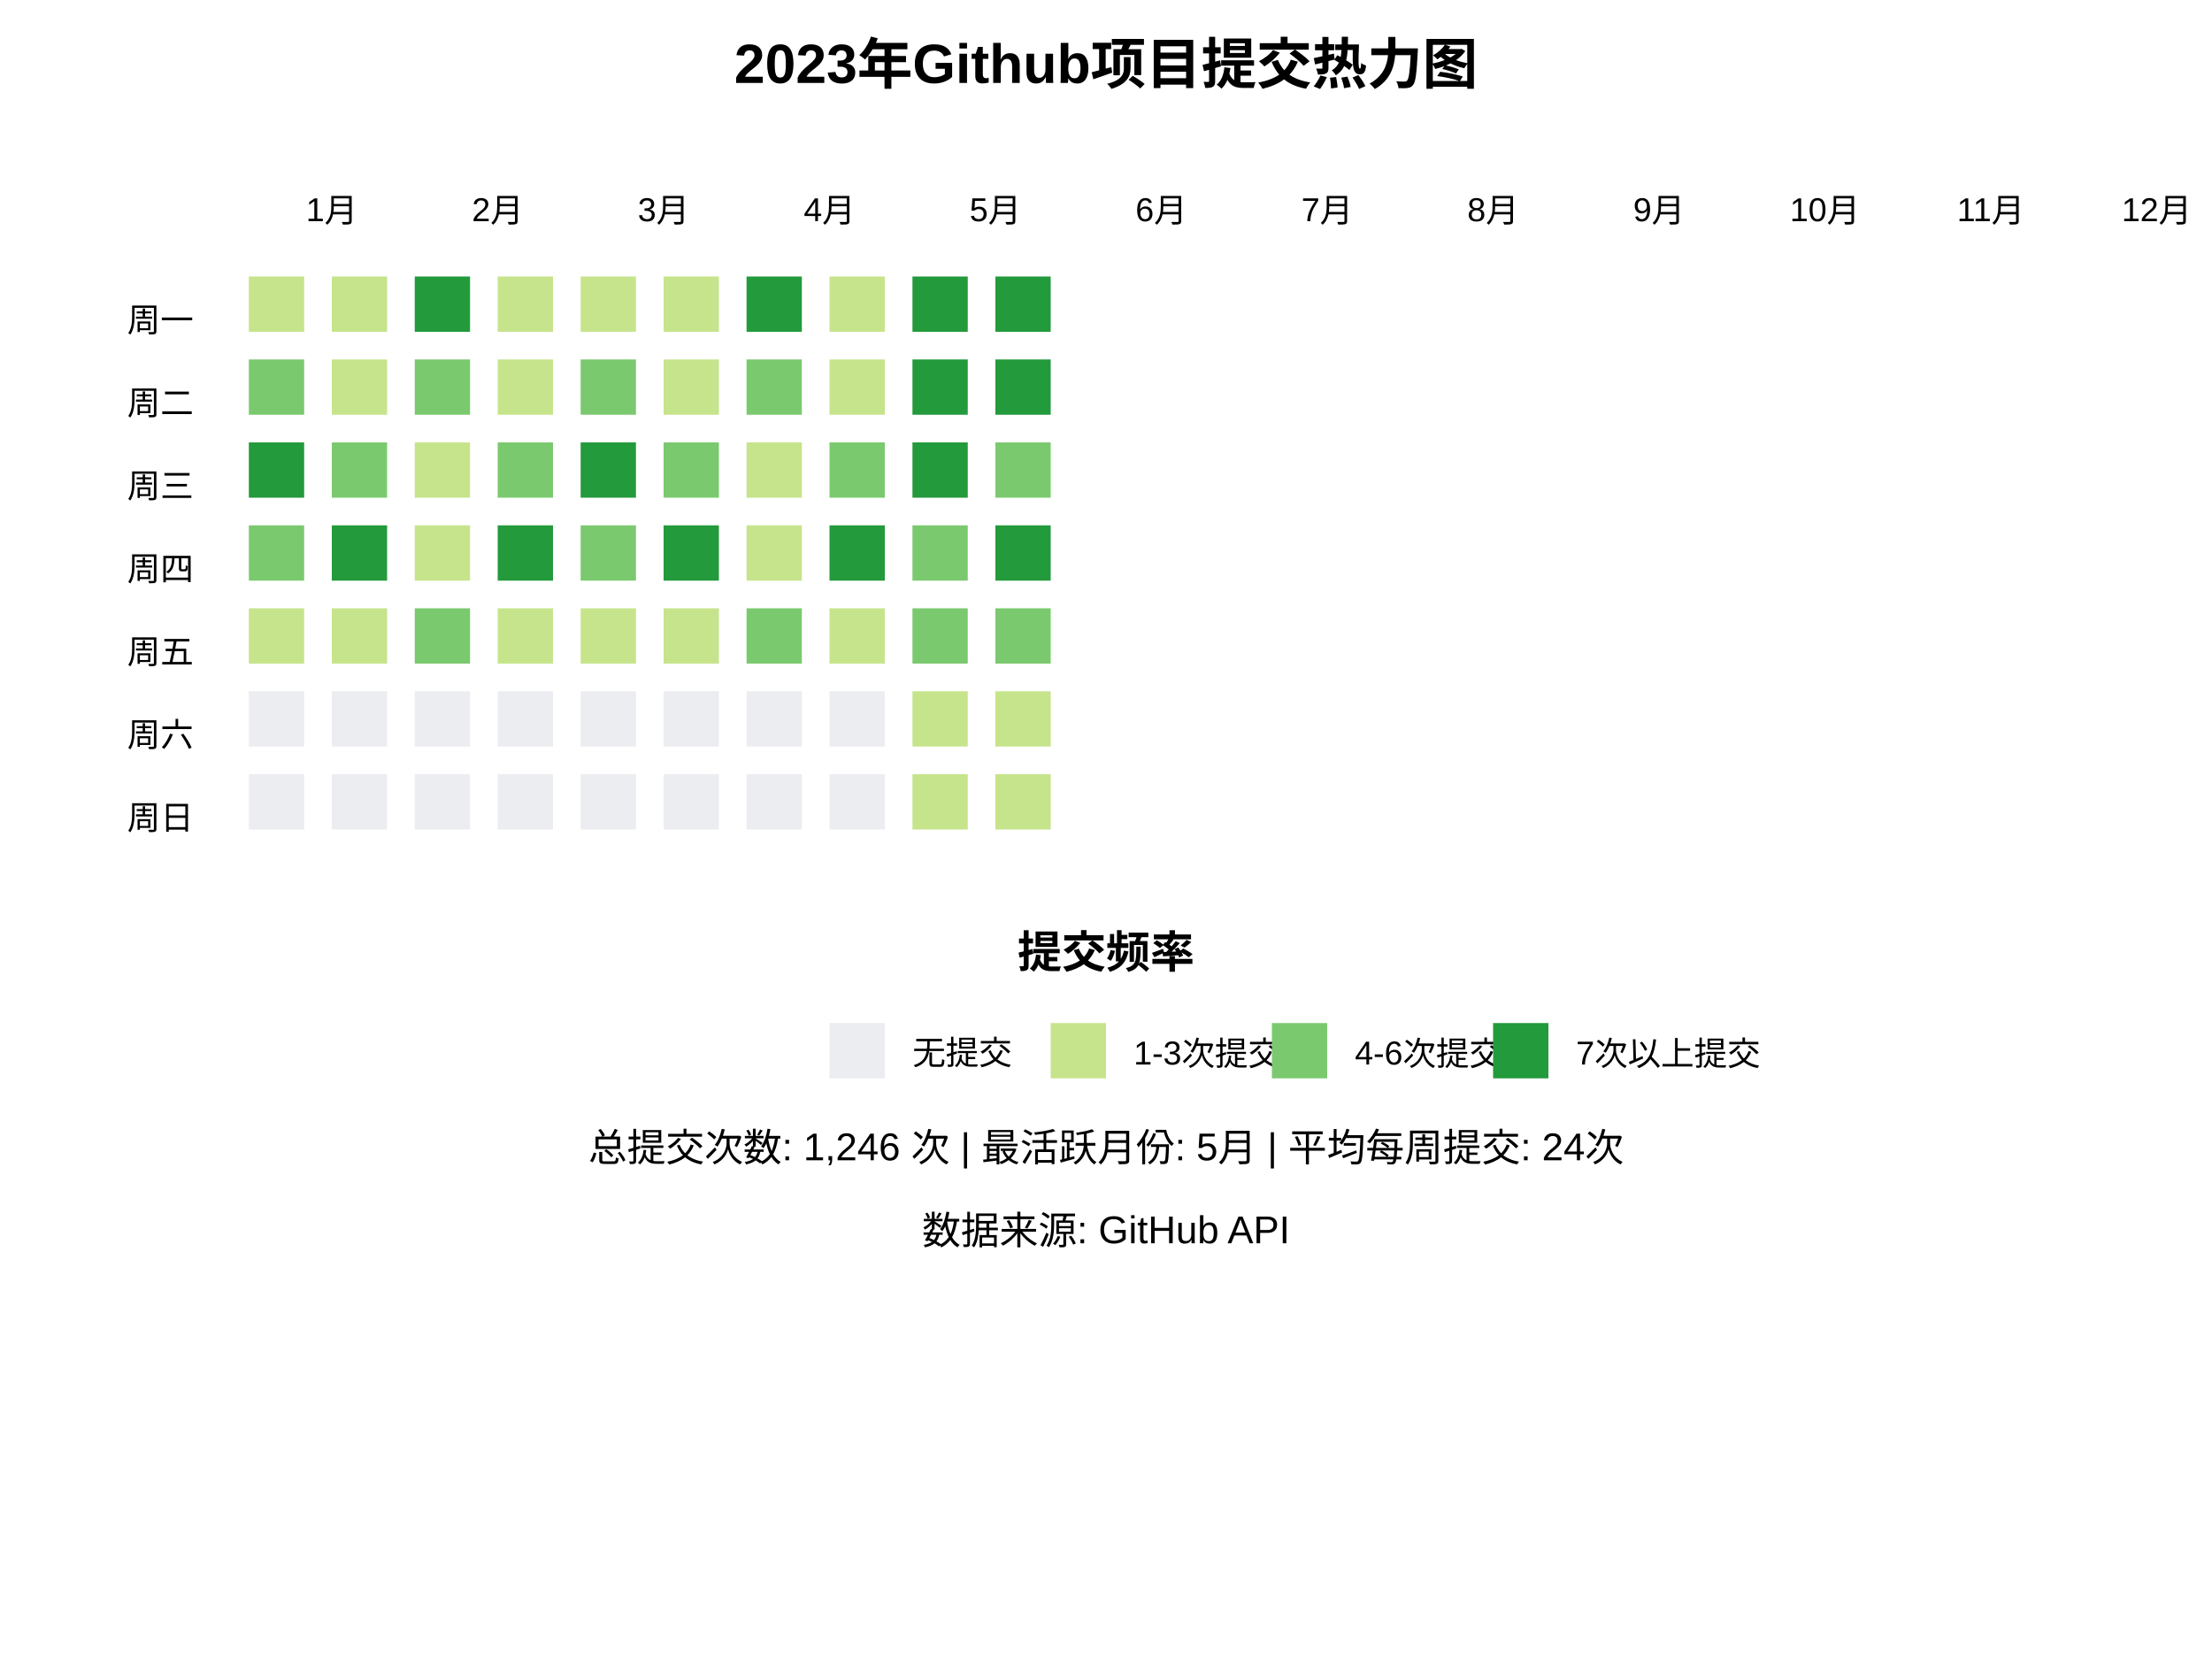
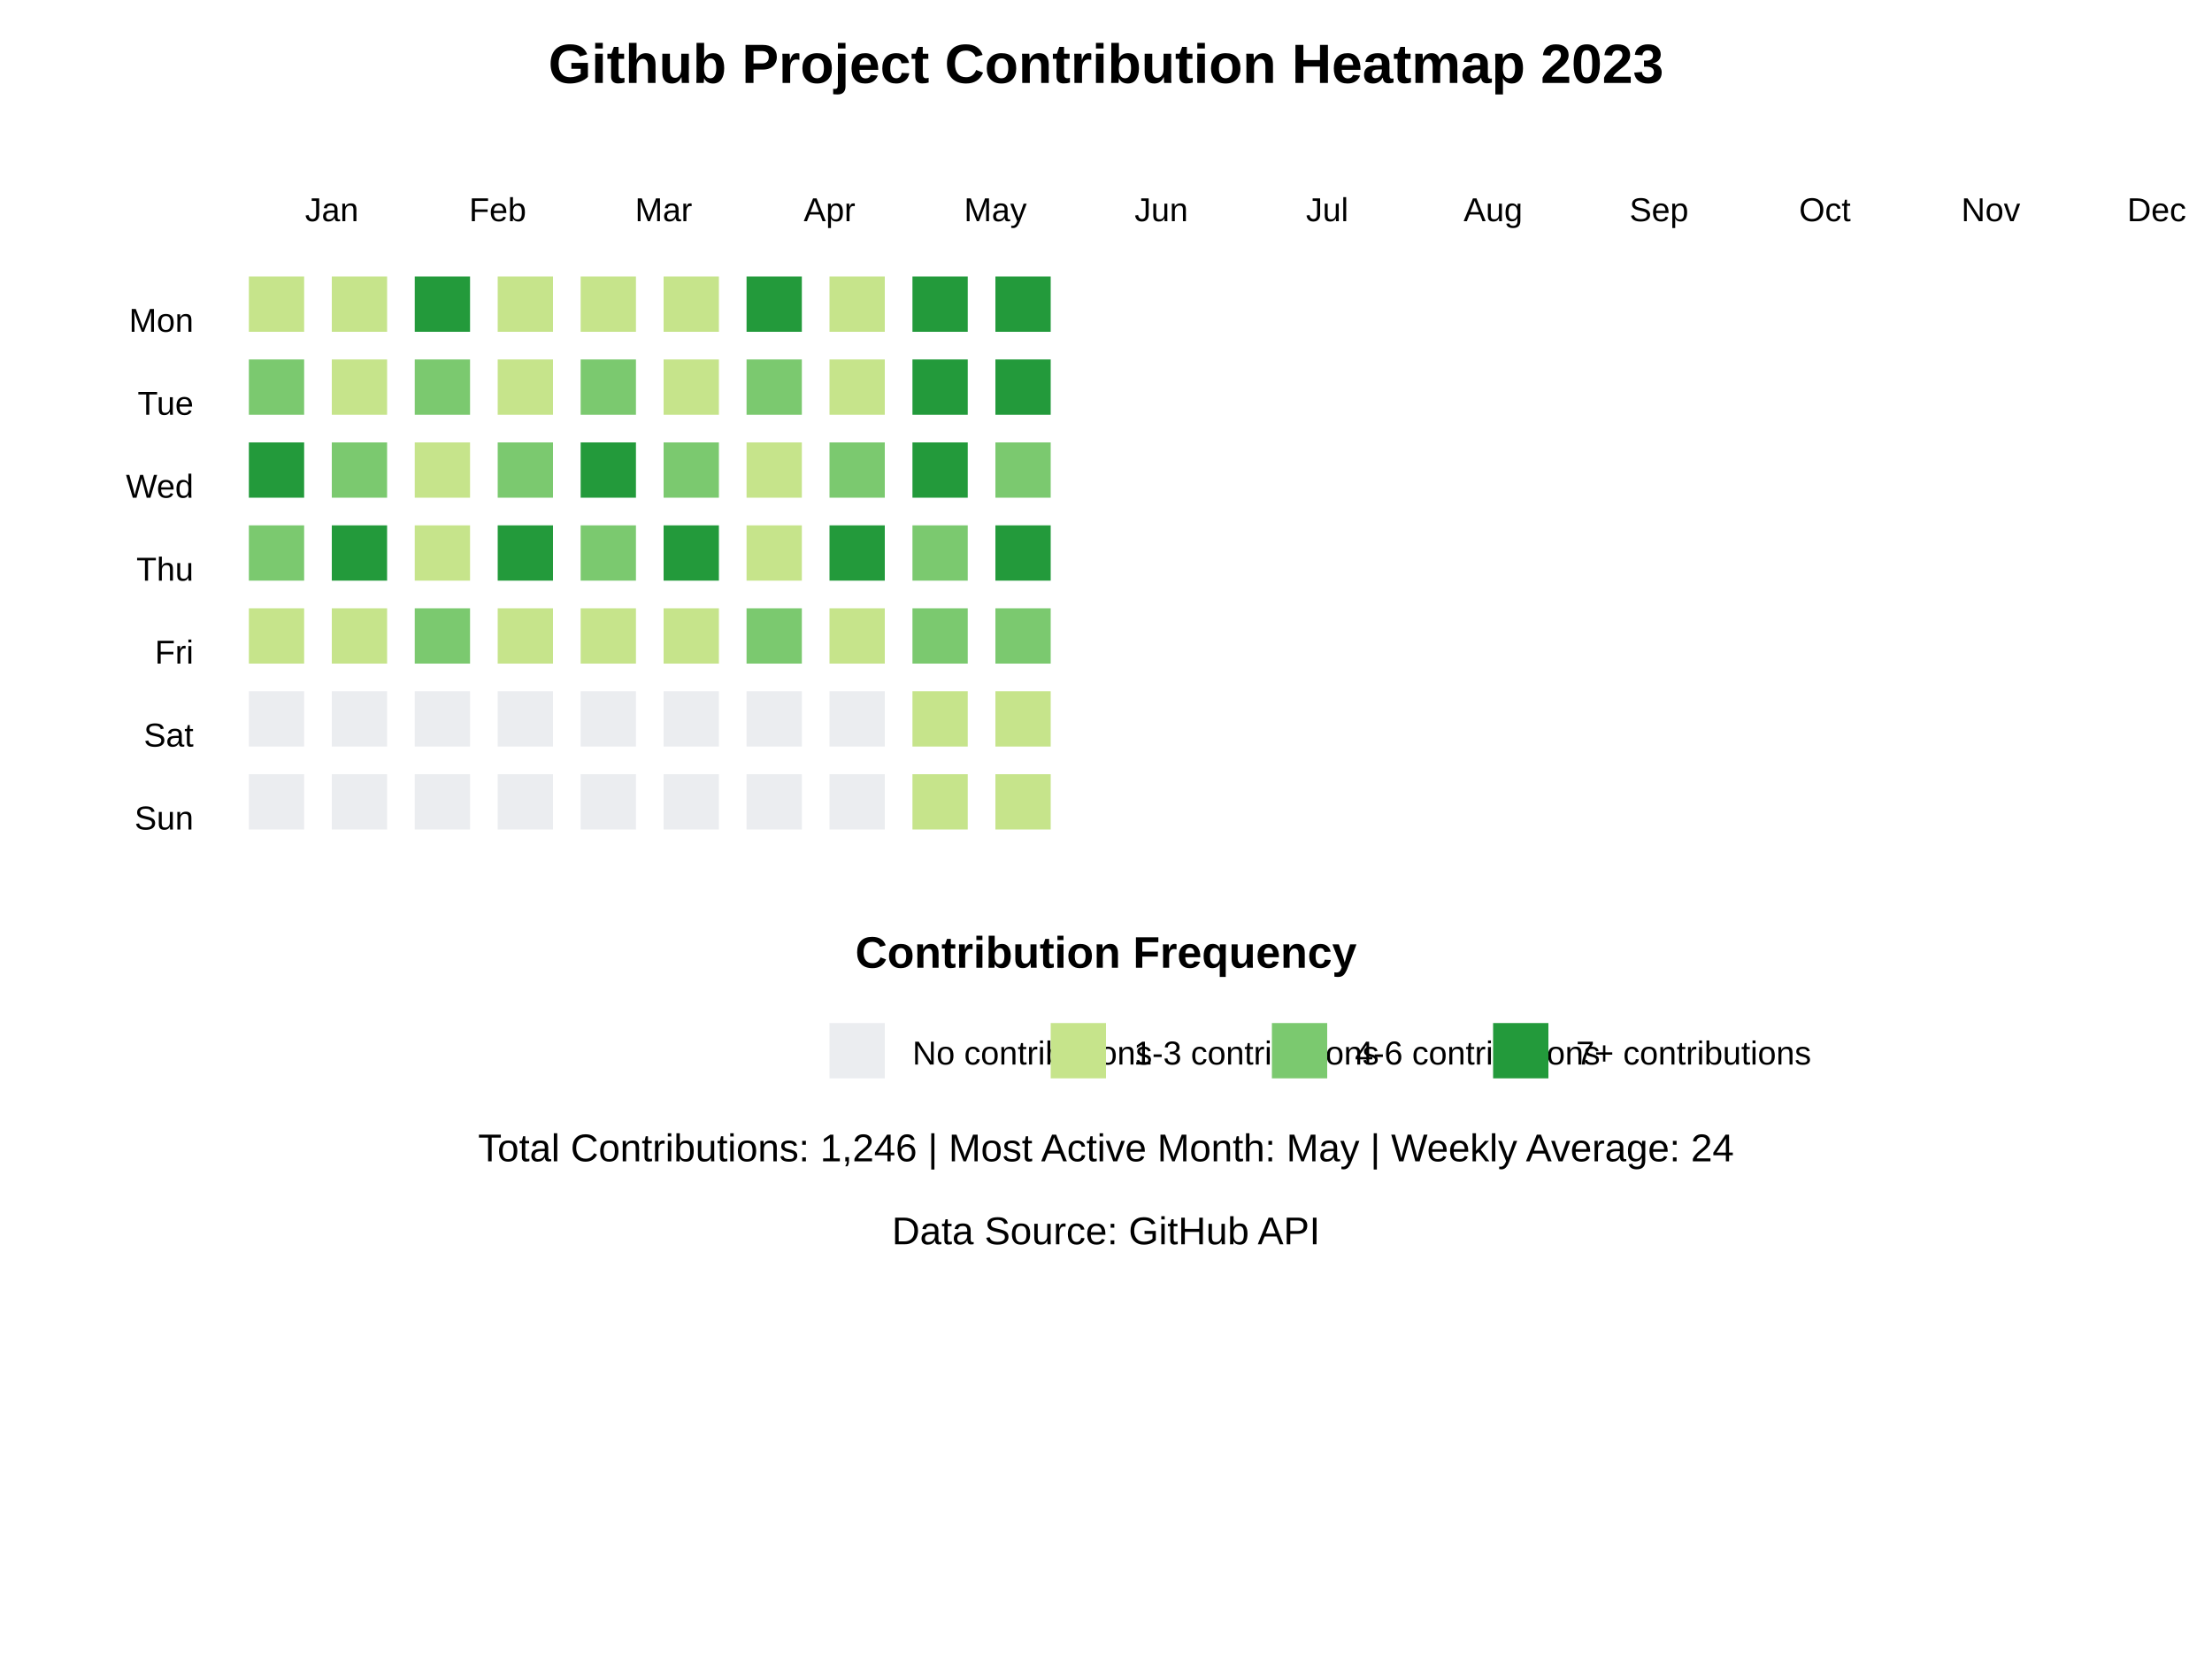
<svg xmlns="http://www.w3.org/2000/svg" version="1.1" width="800" height="600">
-   <text x="400" y="30" font-family="Arial" font-size="20" text-anchor="middle" font-weight="bold">2023年Github项目提交热力图</text>
-   <text x="120" y="80" font-family="Arial" font-size="12" text-anchor="middle">1月</text>
-   <text x="180" y="80" font-family="Arial" font-size="12" text-anchor="middle">2月</text>
-   <text x="240" y="80" font-family="Arial" font-size="12" text-anchor="middle">3月</text>
-   <text x="300" y="80" font-family="Arial" font-size="12" text-anchor="middle">4月</text>
-   <text x="360" y="80" font-family="Arial" font-size="12" text-anchor="middle">5月</text>
-   <text x="420" y="80" font-family="Arial" font-size="12" text-anchor="middle">6月</text>
-   <text x="480" y="80" font-family="Arial" font-size="12" text-anchor="middle">7月</text>
-   <text x="540" y="80" font-family="Arial" font-size="12" text-anchor="middle">8月</text>
-   <text x="600" y="80" font-family="Arial" font-size="12" text-anchor="middle">9月</text>
-   <text x="660" y="80" font-family="Arial" font-size="12" text-anchor="middle">10月</text>
-   <text x="720" y="80" font-family="Arial" font-size="12" text-anchor="middle">11月</text>
-   <text x="780" y="80" font-family="Arial" font-size="12" text-anchor="middle">12月</text>
-   <text x="70" y="120" font-family="Arial" font-size="12" text-anchor="end">周一</text>
-   <text x="70" y="150" font-family="Arial" font-size="12" text-anchor="end">周二</text>
-   <text x="70" y="180" font-family="Arial" font-size="12" text-anchor="end">周三</text>
-   <text x="70" y="210" font-family="Arial" font-size="12" text-anchor="end">周四</text>
-   <text x="70" y="240" font-family="Arial" font-size="12" text-anchor="end">周五</text>
-   <text x="70" y="270" font-family="Arial" font-size="12" text-anchor="end">周六</text>
-   <text x="70" y="300" font-family="Arial" font-size="12" text-anchor="end">周日</text>
+   <text x="400" y="30" font-family="Arial" font-size="20" text-anchor="middle" font-weight="bold">Github Project Contribution Heatmap 2023</text>
+   <text x="120" y="80" font-family="Arial" font-size="12" text-anchor="middle">Jan</text>
+   <text x="180" y="80" font-family="Arial" font-size="12" text-anchor="middle">Feb</text>
+   <text x="240" y="80" font-family="Arial" font-size="12" text-anchor="middle">Mar</text>
+   <text x="300" y="80" font-family="Arial" font-size="12" text-anchor="middle">Apr</text>
+   <text x="360" y="80" font-family="Arial" font-size="12" text-anchor="middle">May</text>
+   <text x="420" y="80" font-family="Arial" font-size="12" text-anchor="middle">Jun</text>
+   <text x="480" y="80" font-family="Arial" font-size="12" text-anchor="middle">Jul</text>
+   <text x="540" y="80" font-family="Arial" font-size="12" text-anchor="middle">Aug</text>
+   <text x="600" y="80" font-family="Arial" font-size="12" text-anchor="middle">Sep</text>
+   <text x="660" y="80" font-family="Arial" font-size="12" text-anchor="middle">Oct</text>
+   <text x="720" y="80" font-family="Arial" font-size="12" text-anchor="middle">Nov</text>
+   <text x="780" y="80" font-family="Arial" font-size="12" text-anchor="middle">Dec</text>
+   <text x="70" y="120" font-family="Arial" font-size="12" text-anchor="end">Mon</text>
+   <text x="70" y="150" font-family="Arial" font-size="12" text-anchor="end">Tue</text>
+   <text x="70" y="180" font-family="Arial" font-size="12" text-anchor="end">Wed</text>
+   <text x="70" y="210" font-family="Arial" font-size="12" text-anchor="end">Thu</text>
+   <text x="70" y="240" font-family="Arial" font-size="12" text-anchor="end">Fri</text>
+   <text x="70" y="270" font-family="Arial" font-size="12" text-anchor="end">Sat</text>
+   <text x="70" y="300" font-family="Arial" font-size="12" text-anchor="end">Sun</text>
  <rect x="90" y="100" width="20" height="20" fill="#c6e48b" />
  <rect x="90" y="130" width="20" height="20" fill="#7bc96f" />
  <rect x="90" y="160" width="20" height="20" fill="#239a3b" />
  <rect x="90" y="190" width="20" height="20" fill="#7bc96f" />
  <rect x="90" y="220" width="20" height="20" fill="#c6e48b" />
  <rect x="90" y="250" width="20" height="20" fill="#ebedf0" />
  <rect x="90" y="280" width="20" height="20" fill="#ebedf0" />
  <rect x="120" y="100" width="20" height="20" fill="#c6e48b" />
  <rect x="120" y="130" width="20" height="20" fill="#c6e48b" />
  <rect x="120" y="160" width="20" height="20" fill="#7bc96f" />
  <rect x="120" y="190" width="20" height="20" fill="#239a3b" />
  <rect x="120" y="220" width="20" height="20" fill="#c6e48b" />
  <rect x="120" y="250" width="20" height="20" fill="#ebedf0" />
  <rect x="120" y="280" width="20" height="20" fill="#ebedf0" />
  <rect x="150" y="100" width="20" height="20" fill="#239a3b" />
  <rect x="150" y="130" width="20" height="20" fill="#7bc96f" />
  <rect x="150" y="160" width="20" height="20" fill="#c6e48b" />
  <rect x="150" y="190" width="20" height="20" fill="#c6e48b" />
  <rect x="150" y="220" width="20" height="20" fill="#7bc96f" />
  <rect x="150" y="250" width="20" height="20" fill="#ebedf0" />
  <rect x="150" y="280" width="20" height="20" fill="#ebedf0" />
  <rect x="180" y="100" width="20" height="20" fill="#c6e48b" />
  <rect x="180" y="130" width="20" height="20" fill="#c6e48b" />
  <rect x="180" y="160" width="20" height="20" fill="#7bc96f" />
  <rect x="180" y="190" width="20" height="20" fill="#239a3b" />
  <rect x="180" y="220" width="20" height="20" fill="#c6e48b" />
  <rect x="180" y="250" width="20" height="20" fill="#ebedf0" />
  <rect x="180" y="280" width="20" height="20" fill="#ebedf0" />
  <rect x="210" y="100" width="20" height="20" fill="#c6e48b" />
  <rect x="210" y="130" width="20" height="20" fill="#7bc96f" />
  <rect x="210" y="160" width="20" height="20" fill="#239a3b" />
  <rect x="210" y="190" width="20" height="20" fill="#7bc96f" />
  <rect x="210" y="220" width="20" height="20" fill="#c6e48b" />
  <rect x="210" y="250" width="20" height="20" fill="#ebedf0" />
  <rect x="210" y="280" width="20" height="20" fill="#ebedf0" />
  <rect x="240" y="100" width="20" height="20" fill="#c6e48b" />
  <rect x="240" y="130" width="20" height="20" fill="#c6e48b" />
  <rect x="240" y="160" width="20" height="20" fill="#7bc96f" />
  <rect x="240" y="190" width="20" height="20" fill="#239a3b" />
  <rect x="240" y="220" width="20" height="20" fill="#c6e48b" />
  <rect x="240" y="250" width="20" height="20" fill="#ebedf0" />
  <rect x="240" y="280" width="20" height="20" fill="#ebedf0" />
  <rect x="270" y="100" width="20" height="20" fill="#239a3b" />
  <rect x="270" y="130" width="20" height="20" fill="#7bc96f" />
  <rect x="270" y="160" width="20" height="20" fill="#c6e48b" />
  <rect x="270" y="190" width="20" height="20" fill="#c6e48b" />
  <rect x="270" y="220" width="20" height="20" fill="#7bc96f" />
  <rect x="270" y="250" width="20" height="20" fill="#ebedf0" />
  <rect x="270" y="280" width="20" height="20" fill="#ebedf0" />
  <rect x="300" y="100" width="20" height="20" fill="#c6e48b" />
  <rect x="300" y="130" width="20" height="20" fill="#c6e48b" />
  <rect x="300" y="160" width="20" height="20" fill="#7bc96f" />
  <rect x="300" y="190" width="20" height="20" fill="#239a3b" />
  <rect x="300" y="220" width="20" height="20" fill="#c6e48b" />
  <rect x="300" y="250" width="20" height="20" fill="#ebedf0" />
  <rect x="300" y="280" width="20" height="20" fill="#ebedf0" />
  <rect x="330" y="100" width="20" height="20" fill="#239a3b" />
  <rect x="330" y="130" width="20" height="20" fill="#239a3b" />
  <rect x="330" y="160" width="20" height="20" fill="#239a3b" />
  <rect x="330" y="190" width="20" height="20" fill="#7bc96f" />
  <rect x="330" y="220" width="20" height="20" fill="#7bc96f" />
  <rect x="330" y="250" width="20" height="20" fill="#c6e48b" />
  <rect x="330" y="280" width="20" height="20" fill="#c6e48b" />
  <rect x="360" y="100" width="20" height="20" fill="#239a3b" />
  <rect x="360" y="130" width="20" height="20" fill="#239a3b" />
  <rect x="360" y="160" width="20" height="20" fill="#7bc96f" />
  <rect x="360" y="190" width="20" height="20" fill="#239a3b" />
  <rect x="360" y="220" width="20" height="20" fill="#7bc96f" />
  <rect x="360" y="250" width="20" height="20" fill="#c6e48b" />
  <rect x="360" y="280" width="20" height="20" fill="#c6e48b" />
-   <text x="400" y="350" font-family="Arial" font-size="16" text-anchor="middle" font-weight="bold">提交频率</text>
+   <text x="400" y="350" font-family="Arial" font-size="16" text-anchor="middle" font-weight="bold">Contribution Frequency</text>
  <rect x="300" y="370" width="20" height="20" fill="#ebedf0" />
-   <text x="330" y="385" font-family="Arial" font-size="12" text-anchor="start">无提交</text>
+   <text x="330" y="385" font-family="Arial" font-size="12" text-anchor="start">No contributions</text>
  <rect x="380" y="370" width="20" height="20" fill="#c6e48b" />
-   <text x="410" y="385" font-family="Arial" font-size="12" text-anchor="start">1-3次提交</text>
+   <text x="410" y="385" font-family="Arial" font-size="12" text-anchor="start">1-3 contributions</text>
  <rect x="460" y="370" width="20" height="20" fill="#7bc96f" />
-   <text x="490" y="385" font-family="Arial" font-size="12" text-anchor="start">4-6次提交</text>
+   <text x="490" y="385" font-family="Arial" font-size="12" text-anchor="start">4-6 contributions</text>
  <rect x="540" y="370" width="20" height="20" fill="#239a3b" />
-   <text x="570" y="385" font-family="Arial" font-size="12" text-anchor="start">7次以上提交</text>
-   <text x="400" y="420" font-family="Arial" font-size="14" text-anchor="middle">总提交次数: 1,246 次   |   最活跃月份: 5月   |   平均每周提交: 24次</text>
-   <text x="400" y="450" font-family="Arial" font-size="14" text-anchor="middle">数据来源: GitHub API</text>
+   <text x="570" y="385" font-family="Arial" font-size="12" text-anchor="start">7+ contributions</text>
+   <text x="400" y="420" font-family="Arial" font-size="14" text-anchor="middle">Total Contributions: 1,246 | Most Active Month: May | Weekly Average: 24</text>
+   <text x="400" y="450" font-family="Arial" font-size="14" text-anchor="middle">Data Source: GitHub API</text>
</svg>
